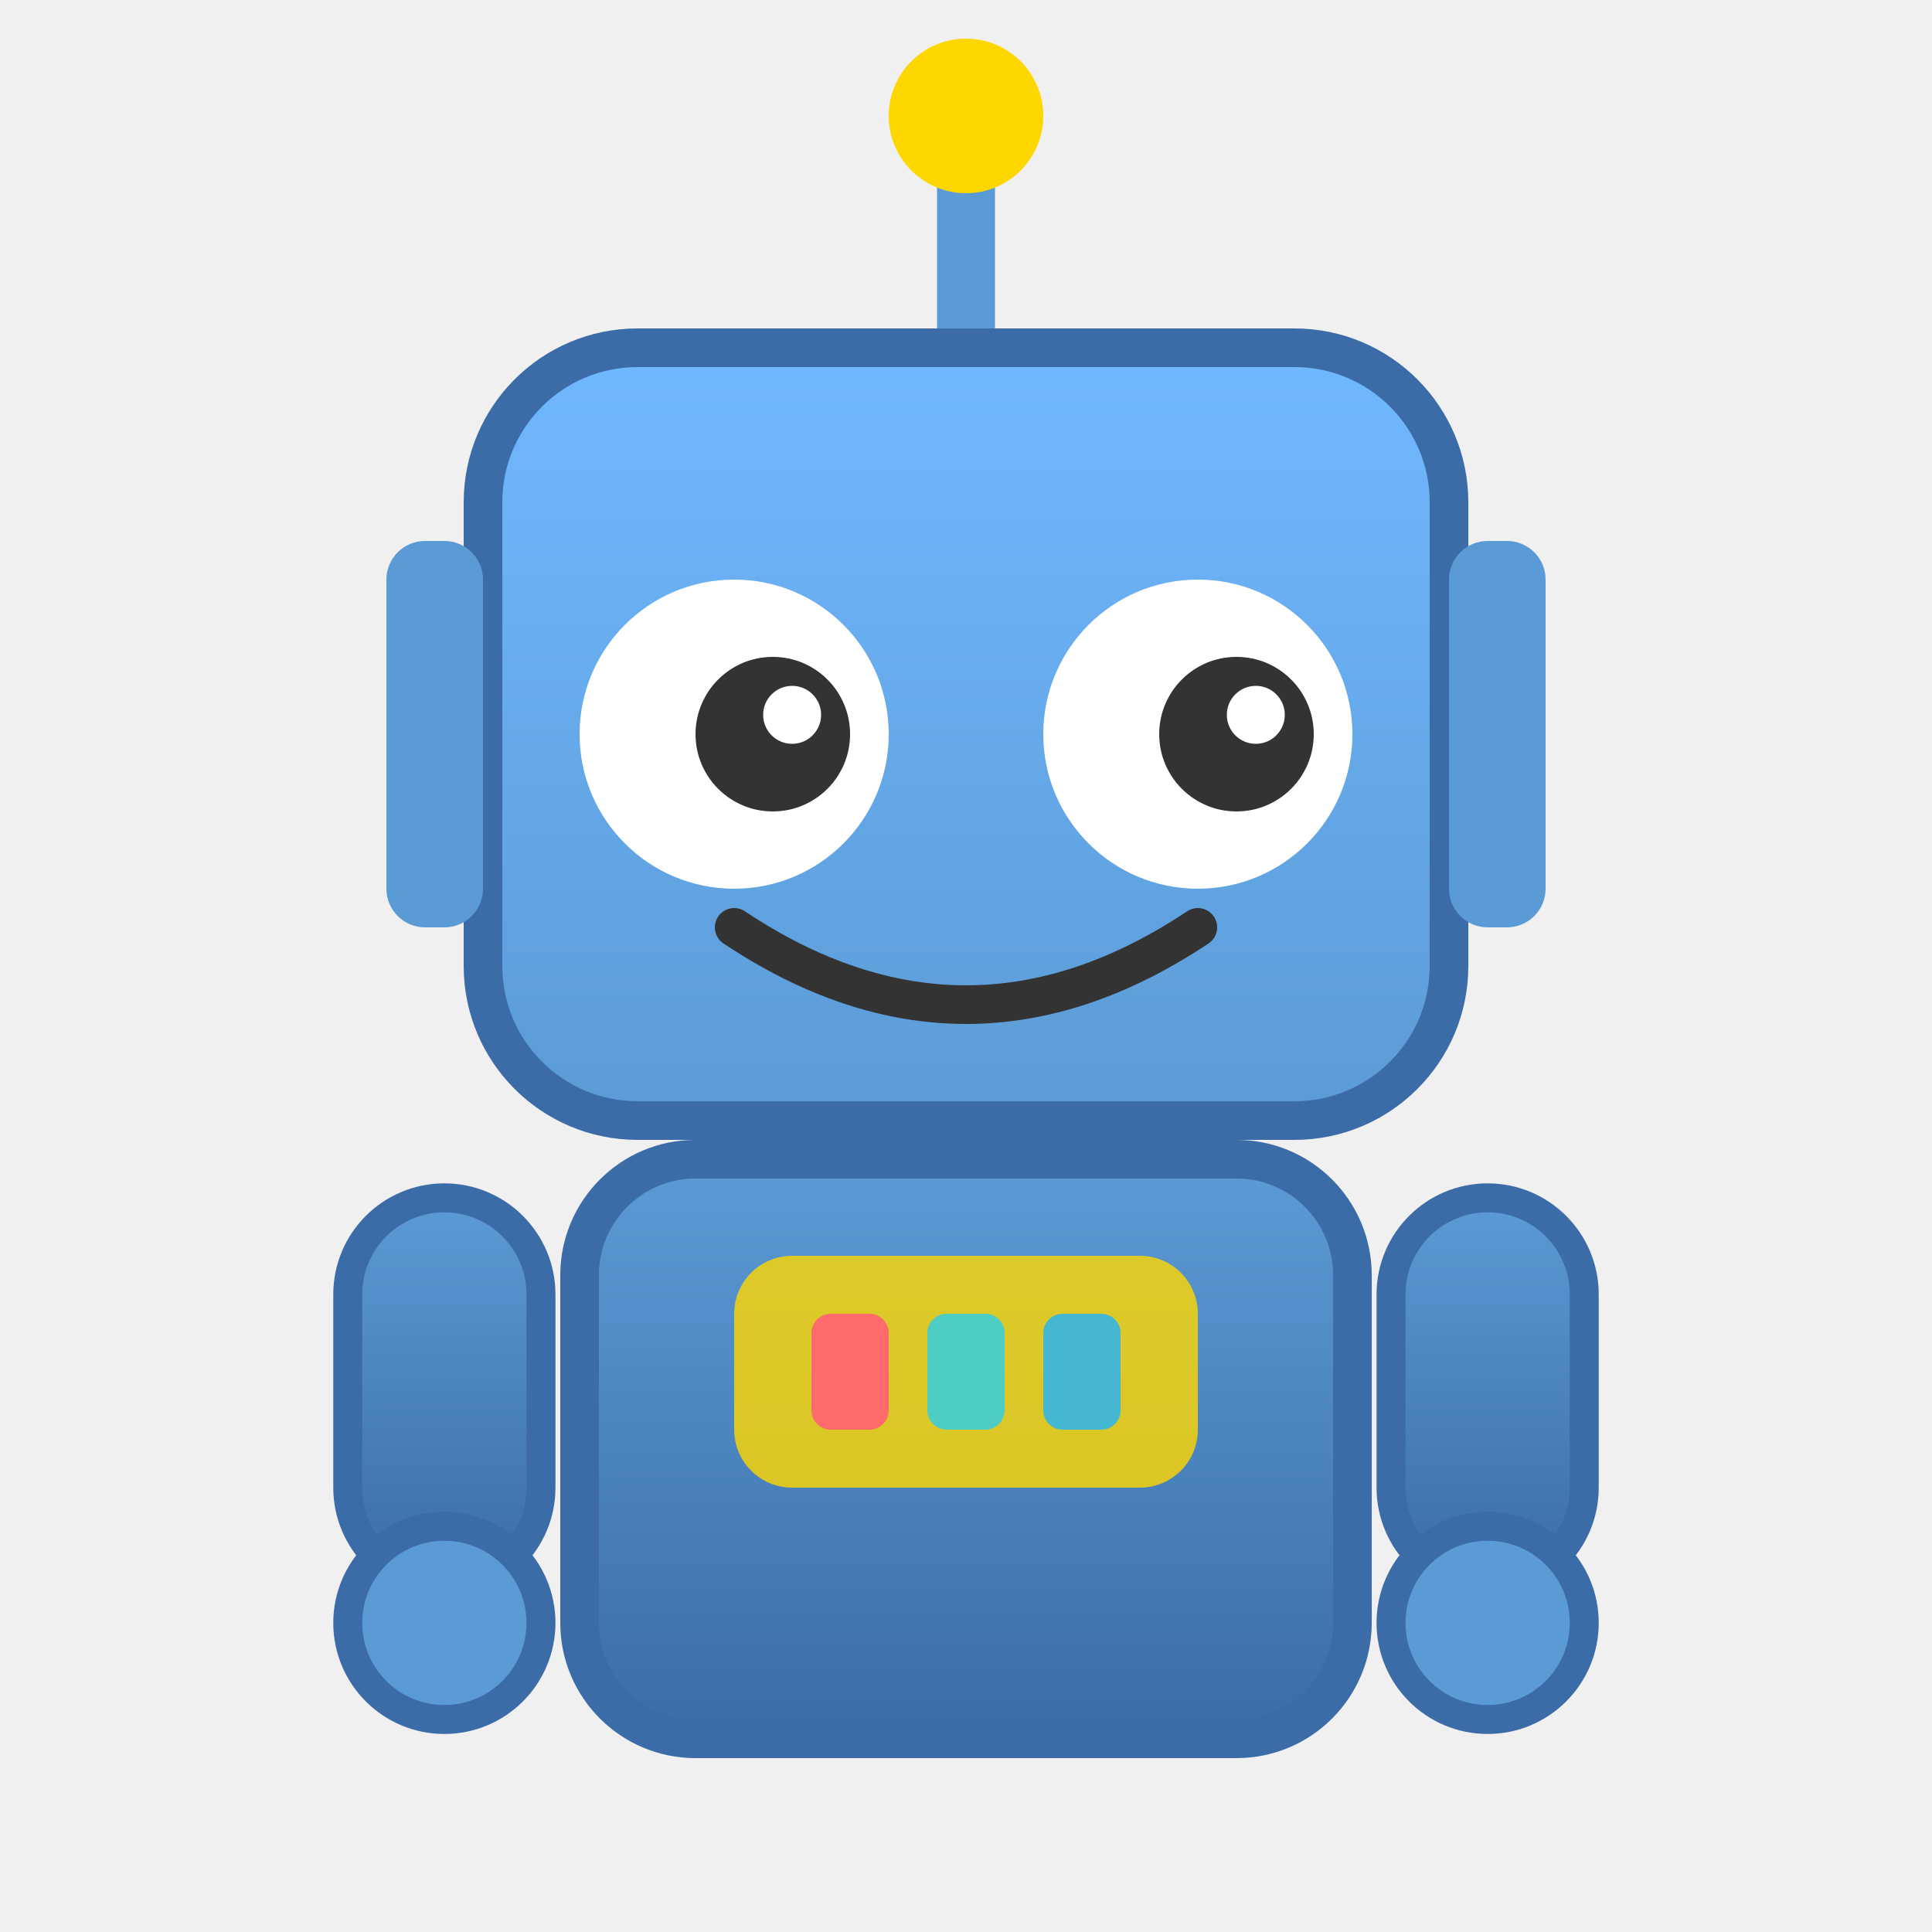
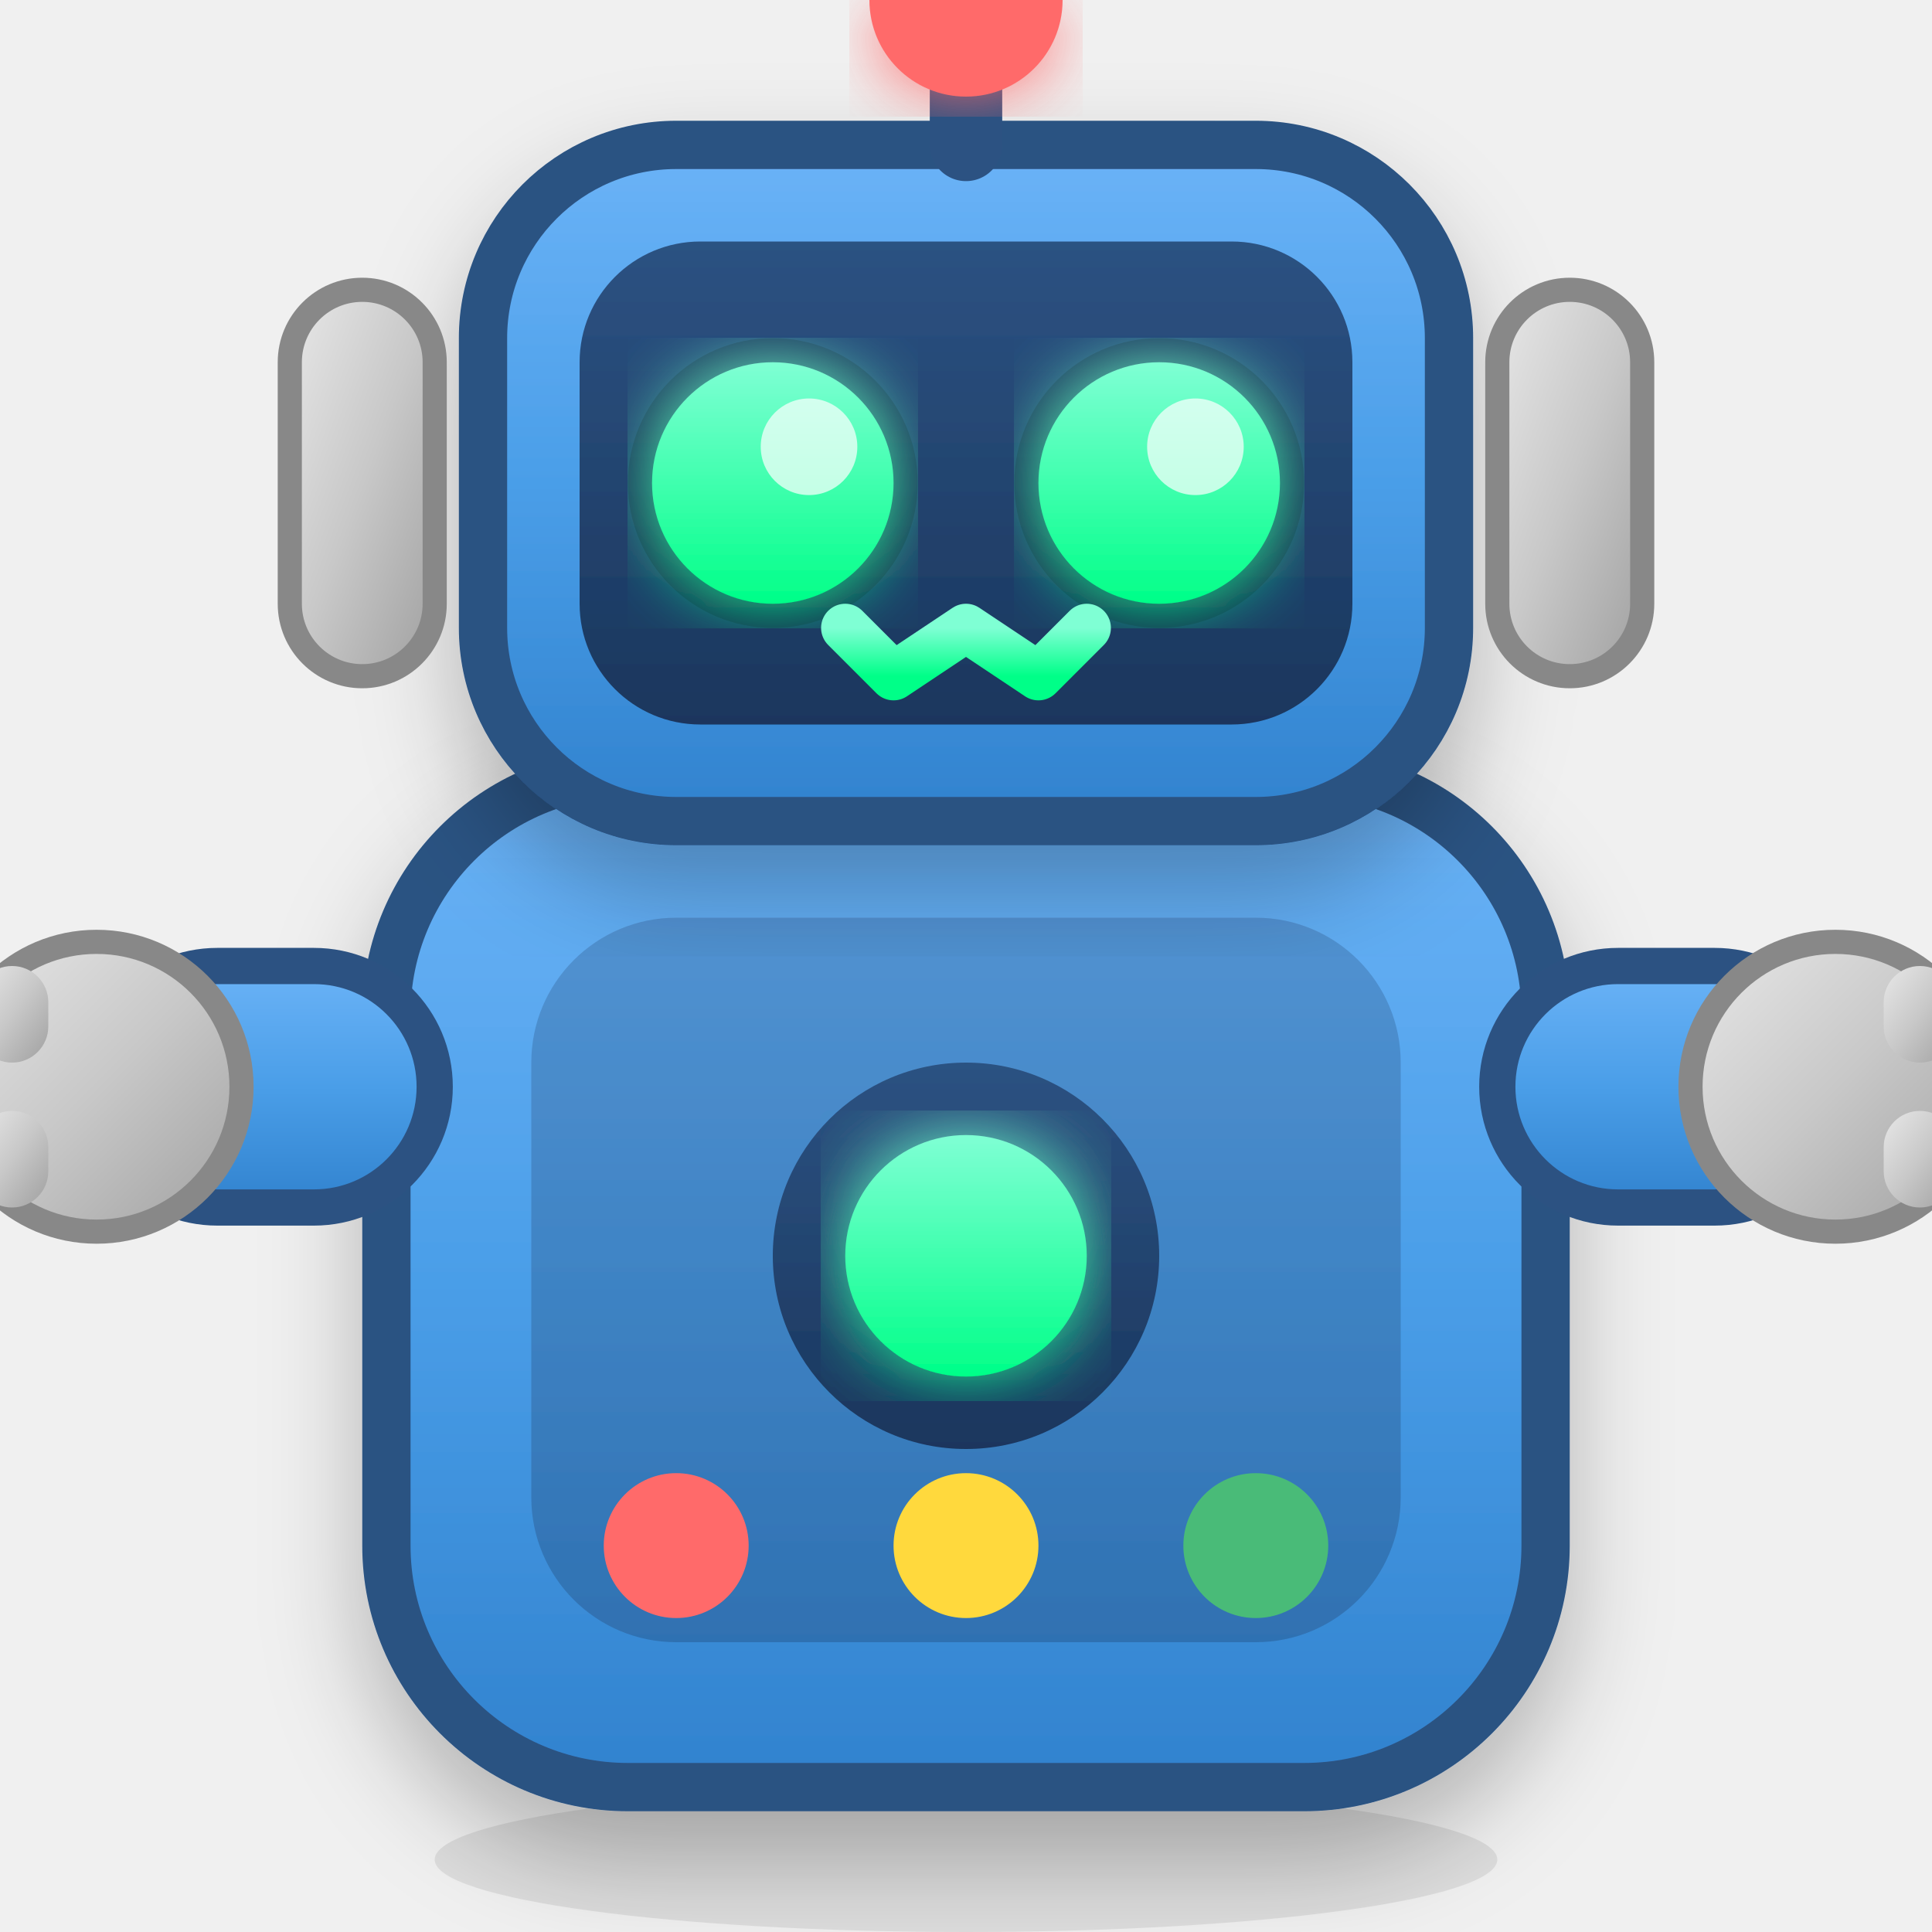
- <svg xmlns="http://www.w3.org/2000/svg" viewBox="0 0 100 100" width="100" height="100">
+ <svg xmlns="http://www.w3.org/2000/svg" viewBox="0 0 80 80">
  <defs>
-     <linearGradient id="robotBody" x1="0%" y1="0%" x2="0%" y2="100%">
-       <stop offset="0%" style="stop-color:#5B9BD5;stop-opacity:1" />
-       <stop offset="100%" style="stop-color:#3B6CA8;stop-opacity:1" />
+     <linearGradient id="robot-body" x1="0%" y1="0%" x2="0%" y2="100%">
+       <stop offset="0%" style="stop-color:#6bb3f7" />
+       <stop offset="50%" style="stop-color:#4a9ee8" />
+       <stop offset="100%" style="stop-color:#3182ce" />
    </linearGradient>
-     <linearGradient id="robotHead" x1="0%" y1="0%" x2="0%" y2="100%">
-       <stop offset="0%" style="stop-color:#70B8FF;stop-opacity:1" />
-       <stop offset="100%" style="stop-color:#5B9BD5;stop-opacity:1" />
+     <linearGradient id="robot-dark" x1="0%" y1="0%" x2="0%" y2="100%">
+       <stop offset="0%" style="stop-color:#2c5282" />
+       <stop offset="100%" style="stop-color:#1a365d" />
    </linearGradient>
+     <linearGradient id="robot-metal" x1="0%" y1="0%" x2="100%" y2="100%">
+       <stop offset="0%" style="stop-color:#e8e8e8" />
+       <stop offset="50%" style="stop-color:#c8c8c8" />
+       <stop offset="100%" style="stop-color:#a0a0a0" />
+     </linearGradient>
+     <linearGradient id="robot-glow" x1="0%" y1="0%" x2="0%" y2="100%">
+       <stop offset="0%" style="stop-color:#7fffd4" />
+       <stop offset="100%" style="stop-color:#00ff88" />
+     </linearGradient>
+     <filter id="robot-shadow" x="-20%" y="-20%" width="140%" height="140%">
+       <feDropShadow dx="0" dy="2" stdDeviation="2" flood-opacity="0.25" />
+     </filter>
+     <filter id="glow-filter">
+       <feGaussianBlur stdDeviation="1.5" result="coloredBlur" />
+       <feMerge>
+         <feMergeNode in="coloredBlur" />
+         <feMergeNode in="SourceGraphic" />
+       </feMerge>
+     </filter>
  </defs>
-   <line x1="50" y1="8" x2="50" y2="18" stroke="#5B9BD5" stroke-width="3" stroke-linecap="round" />
-   <circle cx="50" cy="6" r="4" fill="#FFD700" />
-   <rect id="head" x="25" y="18" width="50" height="40" rx="8" fill="url(#robotHead)" stroke="#3B6CA8" stroke-width="2" />
+   <ellipse cx="40" cy="77" rx="22" ry="3" fill="#00000015" />
+   <g id="body" filter="url(#robot-shadow)">
+     <rect x="16" y="32" width="48" height="42" rx="10" fill="url(#robot-body)" stroke="#2c5282" stroke-width="2" />
+     <rect x="22" y="38" width="36" height="30" rx="6" fill="url(#robot-dark)" opacity="0.3" />
+     <circle cx="40" cy="52" r="8" fill="url(#robot-dark)" />
+     <circle cx="40" cy="52" r="5" fill="url(#robot-glow)" filter="url(#glow-filter)">
+       <animate attributeName="opacity" values="0.7;1;0.7" dur="2s" repeatCount="indefinite" />
+     </circle>
+     <g id="buttons">
+       <circle cx="28" cy="64" r="3" fill="#ff6b6b" />
+       <circle cx="40" cy="64" r="3" fill="#ffd93d" />
+       <circle cx="52" cy="64" r="3" fill="#48bb78" />
+     </g>
+   </g>
+   <g id="head" filter="url(#robot-shadow)">
+     <rect x="20" y="6" width="40" height="28" rx="8" fill="url(#robot-body)" stroke="#2c5282" stroke-width="2" />
+     <rect x="24" y="10" width="32" height="20" rx="5" fill="url(#robot-dark)" />
+   </g>
+   <g id="antenna">
+     <line x1="40" y1="0" x2="40" y2="6" stroke="#2c5282" stroke-width="3" stroke-linecap="round" />
+     <circle cx="40" cy="0" r="4" fill="#ff6b6b" id="antenna-light" filter="url(#glow-filter)">
+       <animate attributeName="fill" values="#ff6b6b;#ff8c8c;#ff6b6b" dur="1.5s" repeatCount="indefinite" />
+     </circle>
+   </g>
  <g id="eyes">
-     <circle cx="38" cy="38" r="8" fill="white" />
-     <circle cx="62" cy="38" r="8" fill="white" />
-     <circle cx="40" cy="38" r="4" fill="#333" />
-     <circle cx="64" cy="38" r="4" fill="#333" />
-     <circle cx="41" cy="37" r="1.5" fill="white" />
-     <circle cx="65" cy="37" r="1.5" fill="white" />
+     <g id="eye-left" transform-origin="32 20">
+       <circle cx="32" cy="20" r="6" fill="#00000030" />
+       <circle cx="32" cy="20" r="5" fill="url(#robot-glow)" filter="url(#glow-filter)" />
+       <circle cx="33.5" cy="18.5" r="2" fill="#ffffff" opacity="0.7" />
+     </g>
+     <g id="eye-right" transform-origin="48 20">
+       <circle cx="48" cy="20" r="6" fill="#00000030" />
+       <circle cx="48" cy="20" r="5" fill="url(#robot-glow)" filter="url(#glow-filter)" />
+       <circle cx="49.5" cy="18.5" r="2" fill="#ffffff" opacity="0.7" />
+     </g>
  </g>
-   <path d="M 38 48 Q 50 56 62 48" fill="none" stroke="#333" stroke-width="2" stroke-linecap="round" />
-   <rect id="body" x="30" y="60" width="40" height="30" rx="6" fill="url(#robotBody)" stroke="#3B6CA8" stroke-width="2" />
-   <rect x="38" y="65" width="24" height="12" rx="3" fill="#FFD700" opacity="0.8" />
-   <rect x="42" y="68" width="4" height="6" rx="1" fill="#FF6B6B" />
-   <rect x="48" y="68" width="4" height="6" rx="1" fill="#4ECDC4" />
-   <rect x="54" y="68" width="4" height="6" rx="1" fill="#45B7D1" />
+   <g id="mouth">
+     <path d="M 35,26 L 37,28 L 40,26 L 43,28 L 45,26" fill="none" stroke="url(#robot-glow)" stroke-width="2" stroke-linecap="round" stroke-linejoin="round" />
+   </g>
  <g id="arms">
-     <rect x="18" y="62" width="10" height="20" rx="5" fill="url(#robotBody)" stroke="#3B6CA8" stroke-width="1.5" />
-     <rect x="72" y="62" width="10" height="20" rx="5" fill="url(#robotBody)" stroke="#3B6CA8" stroke-width="1.5" />
-     <circle cx="23" cy="84" r="5" fill="#5B9BD5" stroke="#3B6CA8" stroke-width="1.5" />
-     <circle cx="77" cy="84" r="5" fill="#5B9BD5" stroke="#3B6CA8" stroke-width="1.5" />
+     <g id="arm-left" transform-origin="16 46">
+       <rect x="4" y="40" width="14" height="10" rx="5" fill="url(#robot-body)" stroke="#2c5282" stroke-width="1.5" />
+       <circle cx="4" cy="45" r="6" fill="url(#robot-metal)" stroke="#888888" stroke-width="1" />
+       <rect x="-1" y="40" width="3" height="4" rx="1.5" fill="url(#robot-metal)" />
+       <rect x="-1" y="46" width="3" height="4" rx="1.5" fill="url(#robot-metal)" />
+     </g>
+     <g id="arm-right" transform-origin="64 46">
+       <rect x="62" y="40" width="14" height="10" rx="5" fill="url(#robot-body)" stroke="#2c5282" stroke-width="1.5" />
+       <circle cx="76" cy="45" r="6" fill="url(#robot-metal)" stroke="#888888" stroke-width="1" />
+       <rect x="78" y="40" width="3" height="4" rx="1.5" fill="url(#robot-metal)" />
+       <rect x="78" y="46" width="3" height="4" rx="1.5" fill="url(#robot-metal)" />
+     </g>
  </g>
-   <rect x="20" y="28" width="5" height="20" rx="2" fill="#5B9BD5" />
-   <rect x="75" y="28" width="5" height="20" rx="2" fill="#5B9BD5" />
+   <rect x="12" y="12" width="6" height="16" rx="3" fill="url(#robot-metal)" stroke="#888888" stroke-width="1" />
+   <rect x="62" y="12" width="6" height="16" rx="3" fill="url(#robot-metal)" stroke="#888888" stroke-width="1" />
</svg>
